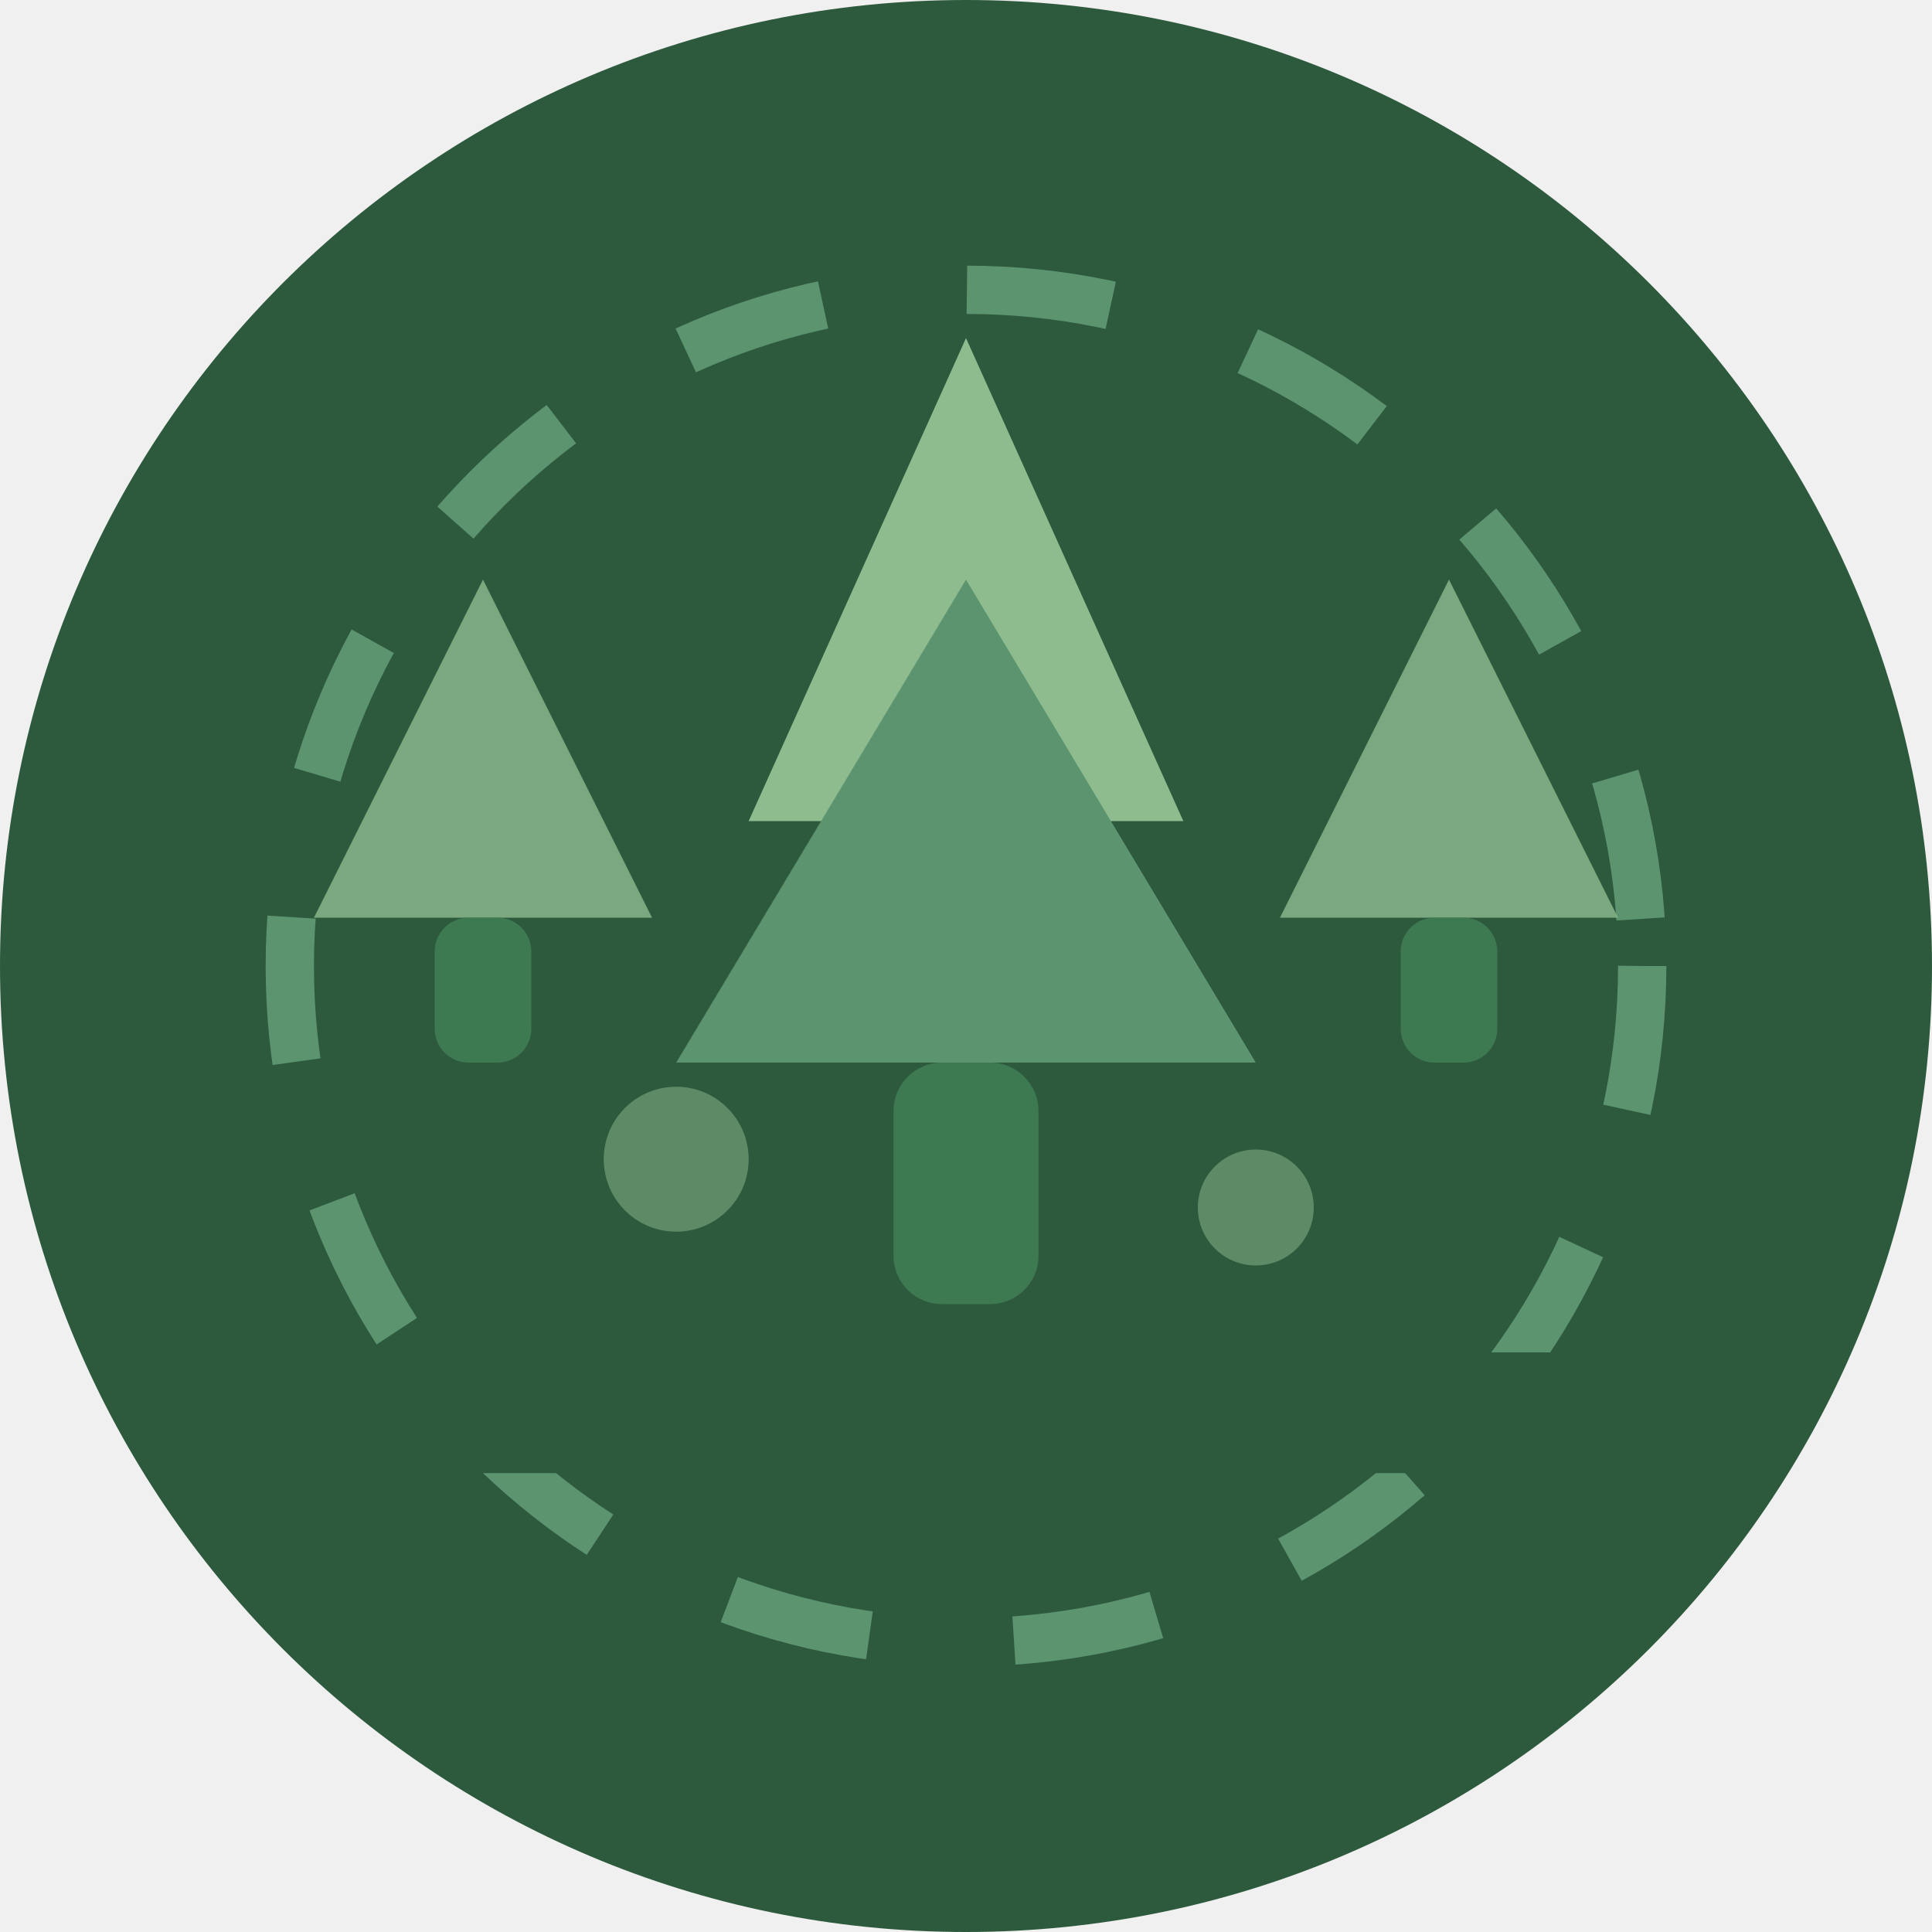
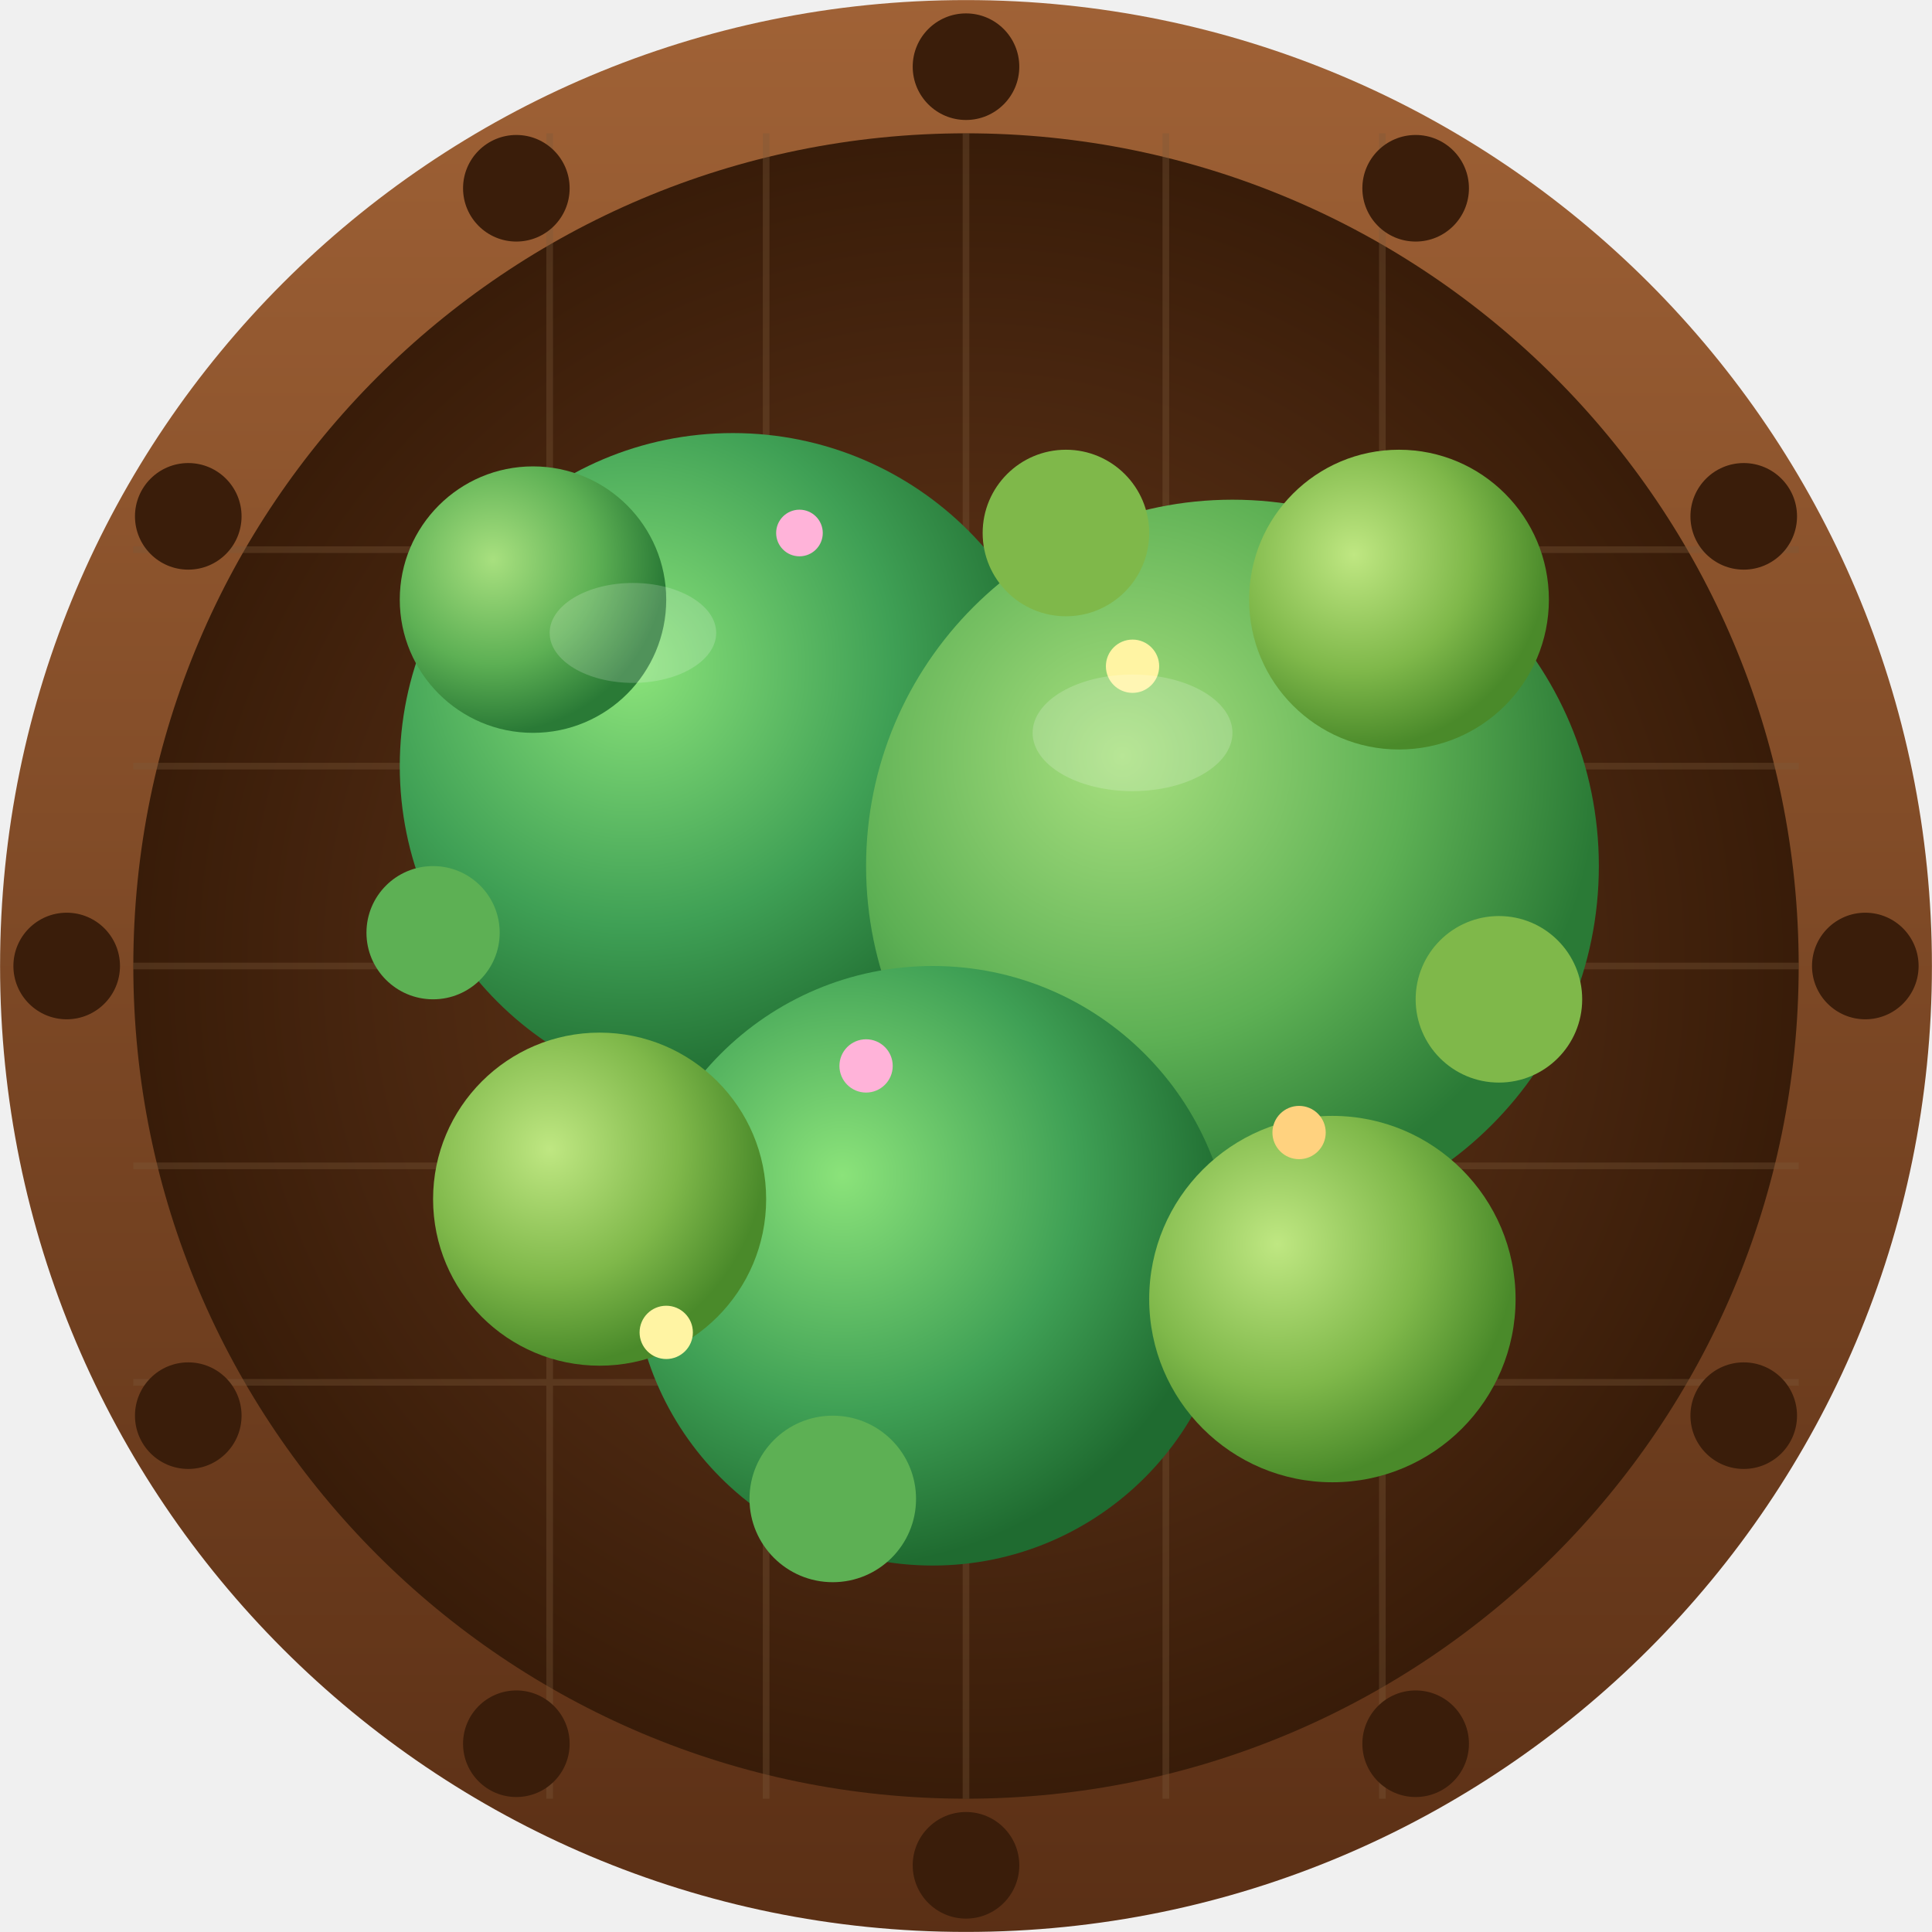
- <svg xmlns="http://www.w3.org/2000/svg" viewBox="0 0 40 40" fill="none" width="40" height="40">
-   <circle cx="20" cy="20" r="20" fill="#2d5a3d" />
-   <circle cx="20" cy="20" r="14" fill="none" stroke="#5c9470" stroke-width="1" stroke-dasharray="3 3" />
-   <polygon points="20,7 24.5,17 15.5,17" fill="#8fbc8f" />
-   <polygon points="20,12 26,22 14,22" fill="#5c9470" />
-   <rect x="18.5" y="22" width="3" height="5" rx="1" fill="#3d7a52" />
-   <polygon points="10,12 13.5,19 6.5,19" fill="#8fbc8f" opacity="0.8" />
-   <rect x="9" y="19" width="2" height="3" rx="0.7" fill="#3d7a52" />
-   <polygon points="30,12 33.5,19 26.5,19" fill="#8fbc8f" opacity="0.8" />
-   <rect x="29" y="19" width="2" height="3" rx="0.7" fill="#3d7a52" />
-   <circle cx="14" cy="24" r="1.5" fill="#8fbc8f" opacity="0.5" />
-   <circle cx="26" cy="25" r="1.2" fill="#8fbc8f" opacity="0.5" />
-   <rect x="5" y="28" width="30" height="2.5" rx="1.2" fill="#2d5a3d" />
+ <svg xmlns="http://www.w3.org/2000/svg" viewBox="0 0 200 200" width="200" height="200">
+   <defs>
+     <radialGradient id="ofSoil" cx="50%" cy="50%" r="55%">
+       <stop offset="0%" stop-color="#6b3a1a" />
+       <stop offset="60%" stop-color="#4a2710" />
+       <stop offset="100%" stop-color="#321806" />
+     </radialGradient>
+     <linearGradient id="ofWood" x1="0" y1="0" x2="0" y2="1">
+       <stop offset="0%" stop-color="#a06236" />
+       <stop offset="100%" stop-color="#5a2f15" />
+     </linearGradient>
+     <radialGradient id="ofCanopy1" cx="35%" cy="35%" r="65%">
+       <stop offset="0%" stop-color="#8be37a" />
+       <stop offset="60%" stop-color="#3fa055" />
+       <stop offset="100%" stop-color="#1f6b30" />
+     </radialGradient>
+     <radialGradient id="ofCanopy2" cx="35%" cy="35%" r="65%">
+       <stop offset="0%" stop-color="#a8e07f" />
+       <stop offset="60%" stop-color="#5db054" />
+       <stop offset="100%" stop-color="#2a7a36" />
+     </radialGradient>
+     <radialGradient id="ofCanopy3" cx="35%" cy="35%" r="65%">
+       <stop offset="0%" stop-color="#bfe782" />
+       <stop offset="60%" stop-color="#7fb84a" />
+       <stop offset="100%" stop-color="#4a8a2a" />
+     </radialGradient>
+   </defs>
+   <g transform="translate(100 100) scale(1.724)">
+     <circle cx="0" cy="0" r="58" fill="url(#ofWood)" />
+     <circle cx="0" cy="0" r="50" fill="url(#ofSoil)" />
+     <g stroke="#7a5a3a" stroke-width="0.4" opacity="0.35">
+       <line x1="-50" y1="-25" x2="50" y2="-25" />
+       <line x1="-50" y1="-12" x2="50" y2="-12" />
+       <line x1="-50" y1="0" x2="50" y2="0" />
+       <line x1="-50" y1="12" x2="50" y2="12" />
+       <line x1="-50" y1="25" x2="50" y2="25" />
+       <line x1="-25" y1="-50" x2="-25" y2="50" />
+       <line x1="-12" y1="-50" x2="-12" y2="50" />
+       <line x1="0" y1="-50" x2="0" y2="50" />
+       <line x1="12" y1="-50" x2="12" y2="50" />
+       <line x1="25" y1="-50" x2="25" y2="50" />
+     </g>
+     <g fill="#3a1d0a">
+       <circle cx="0" cy="-54" r="3.2" />
+       <circle cx="27" cy="-46.7" r="3.2" />
+       <circle cx="46.7" cy="-27" r="3.2" />
+       <circle cx="54" cy="0" r="3.2" />
+       <circle cx="46.7" cy="27" r="3.2" />
+       <circle cx="27" cy="46.7" r="3.2" />
+       <circle cx="0" cy="54" r="3.2" />
+       <circle cx="-27" cy="46.7" r="3.2" />
+       <circle cx="-46.7" cy="27" r="3.2" />
+       <circle cx="-54" cy="0" r="3.2" />
+       <circle cx="-46.7" cy="-27" r="3.2" />
+       <circle cx="-27" cy="-46.7" r="3.2" />
+     </g>
+     <circle cx="-14" cy="-12" r="20" fill="url(#ofCanopy1)" />
+     <circle cx="16" cy="-6" r="22" fill="url(#ofCanopy2)" />
+     <circle cx="-2" cy="18" r="18" fill="url(#ofCanopy1)" />
+     <circle cx="22" cy="20" r="11" fill="url(#ofCanopy3)" />
+     <circle cx="-22" cy="14" r="10" fill="url(#ofCanopy3)" />
+     <circle cx="-26" cy="-22" r="8" fill="url(#ofCanopy2)" />
+     <circle cx="26" cy="-22" r="9" fill="url(#ofCanopy3)" />
+     <circle cx="6" cy="-26" r="5" fill="#7fb84a" />
+     <circle cx="-8" cy="32" r="5" fill="#5db054" />
+     <circle cx="32" cy="2" r="5" fill="#7fb84a" />
+     <circle cx="-32" cy="-2" r="4" fill="#5db054" />
+     <circle cx="10" cy="-18" r="1.6" fill="#fff4a3" />
+     <circle cx="-6" cy="6" r="1.6" fill="#ffb3d9" />
+     <circle cx="20" cy="10" r="1.6" fill="#ffd27f" />
+     <circle cx="-18" cy="22" r="1.6" fill="#fff4a3" />
+     <circle cx="-10" cy="-26" r="1.4" fill="#ffb3d9" />
+     <ellipse cx="-20" cy="-20" rx="5" ry="3" fill="#ffffff" opacity="0.18" />
+     <ellipse cx="10" cy="-14" rx="6" ry="3.5" fill="#ffffff" opacity="0.18" />
+   </g>
</svg>
